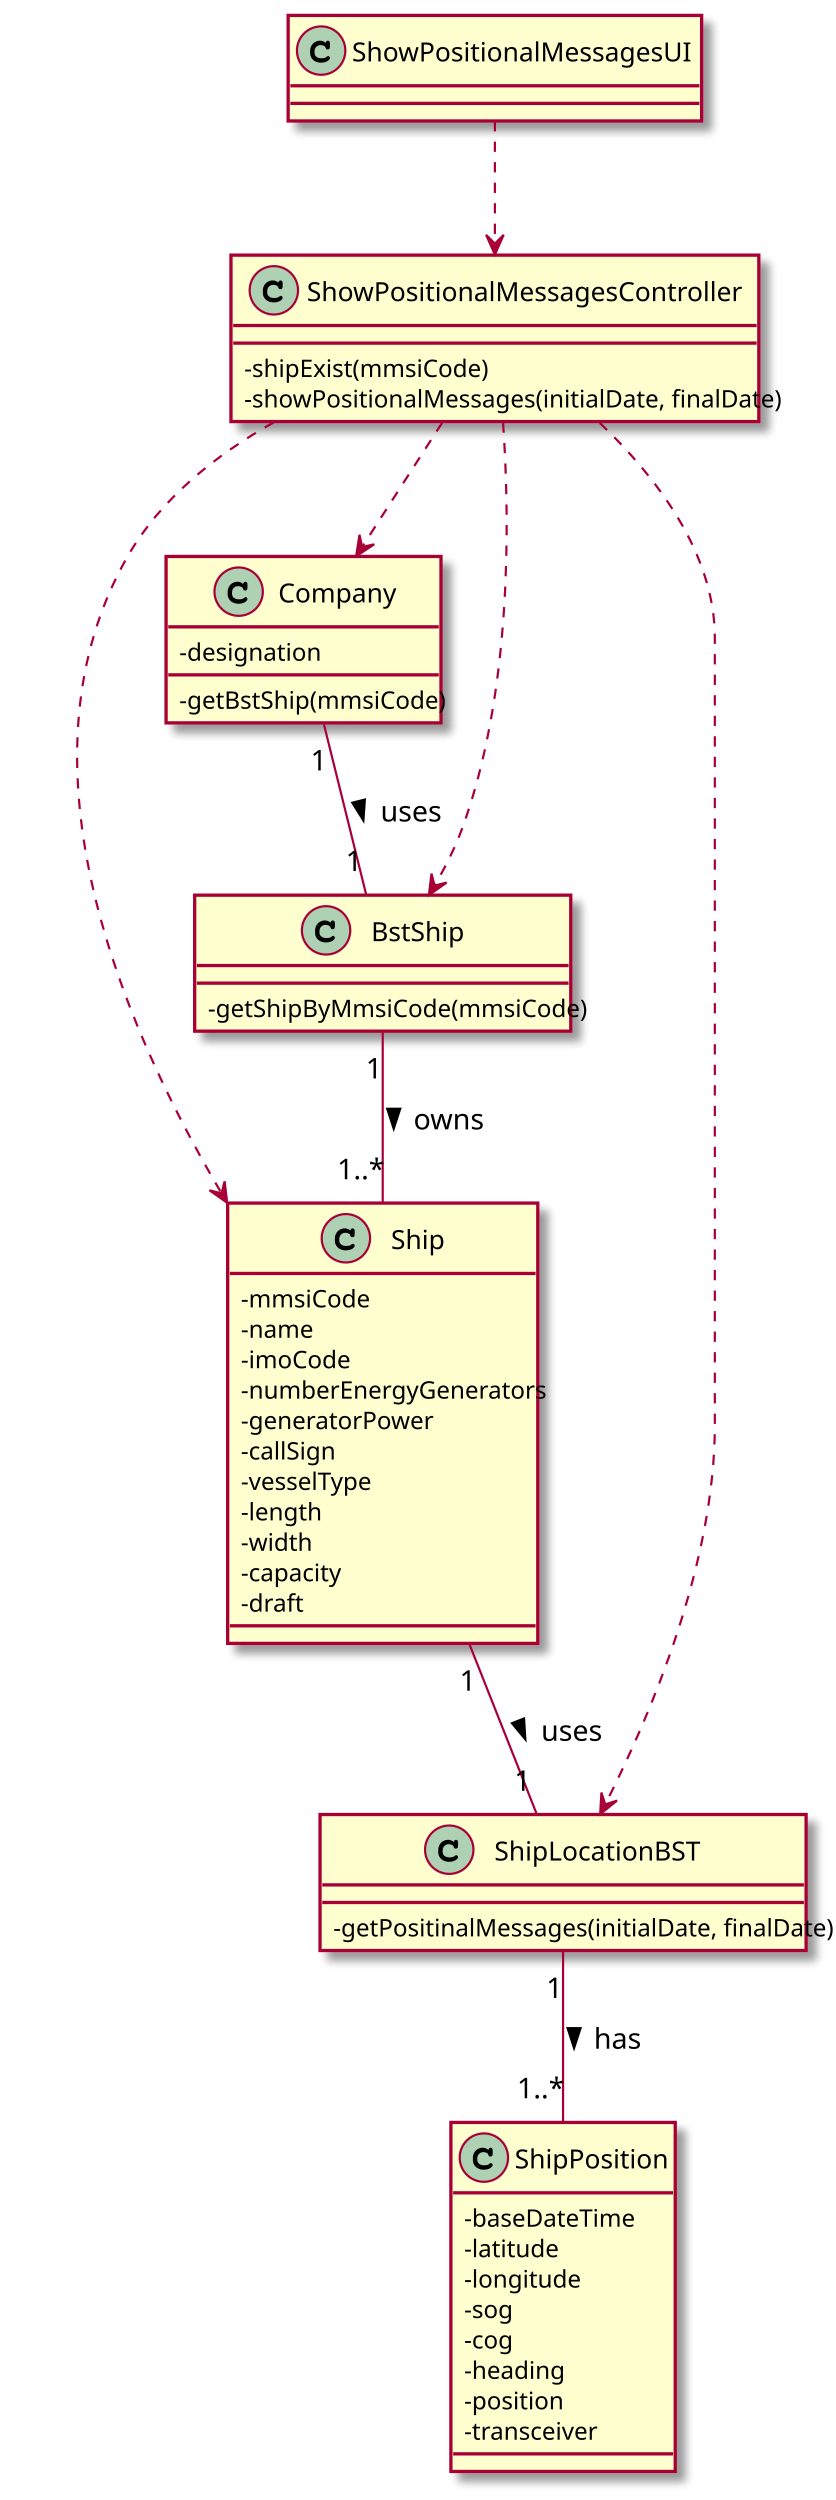
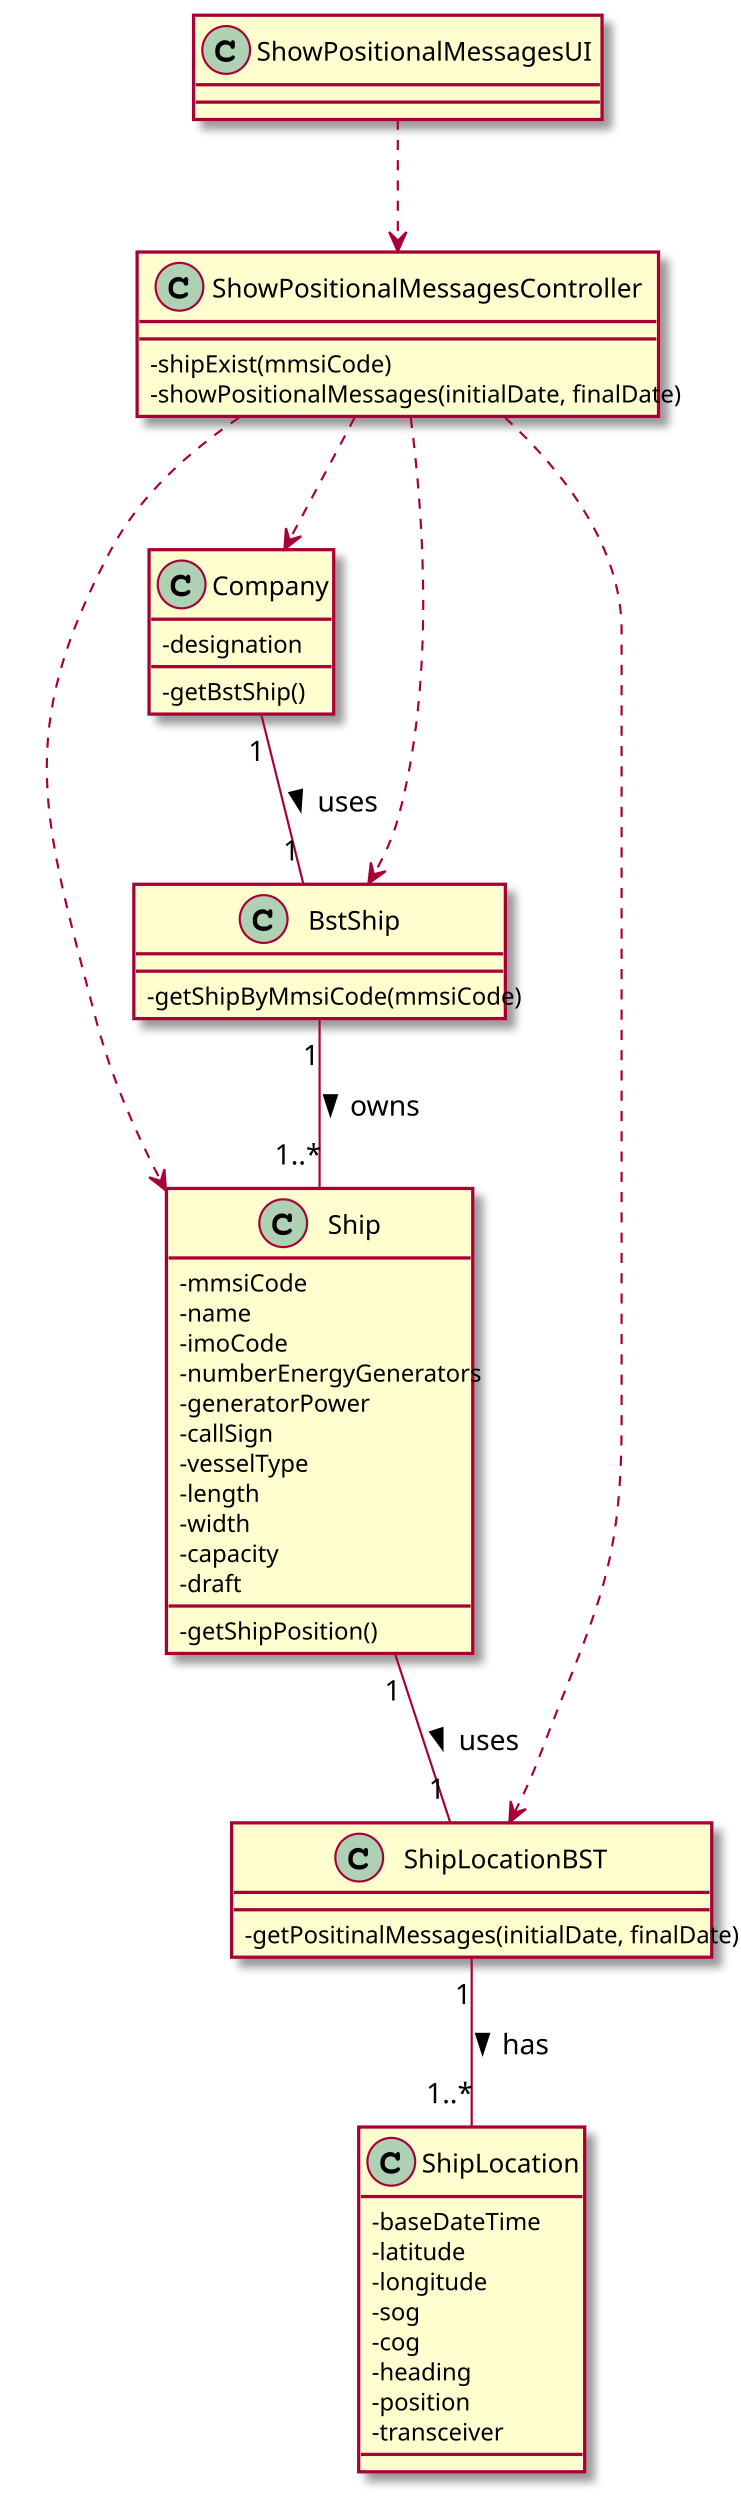
- <svg xmlns="http://www.w3.org/2000/svg" contentScriptType="application/ecmascript" contentStyleType="text/css" height="1705.5px" preserveAspectRatio="none" style="width:570px;height:1705px;" version="1.1" viewBox="0 0 570 1705" width="570px" zoomAndPan="magnify">
+ <svg xmlns="http://www.w3.org/2000/svg" contentScriptType="application/ecmascript" contentStyleType="text/css" height="1726.5px" preserveAspectRatio="none" style="width:511px;height:1726px;" version="1.1" viewBox="0 0 511 1726" width="511.5px" zoomAndPan="magnify">
  <defs>
-     <filter height="300%" id="fctub7mox9rby" width="300%" x="-1" y="-1">
+     <filter height="300%" id="f1pgfy2zq32rqn" width="300%" x="-1" y="-1">
      <feGaussianBlur result="blurOut" stdDeviation="3.0" />
      <feColorMatrix in="blurOut" result="blurOut2" type="matrix" values="0 0 0 0 0 0 0 0 0 0 0 0 0 0 0 0 0 0 .4 0" />
      <feOffset dx="6.0" dy="6.0" in="blurOut2" result="blurOut3" />
      <feBlend in="SourceGraphic" in2="blurOut3" mode="normal" />
    </filter>
  </defs>
  <g>
-     <rect codeLine="5" fill="#FEFECE" filter="url(#fctub7mox9rby)" height="300.293" id="Ship" style="stroke:#A80036;stroke-width:2.25;" width="211.5" x="155.265" y="820.5" />
-     <ellipse cx="235.89" cy="844.5" fill="#ADD1B2" rx="16.5" ry="16.5" style="stroke:#A80036;stroke-width:1.5;" />
-     <path d="M238.89,839.25 Q239.195,838.5 239.546,838.125 Q239.898,837.75 240.296,837.75 Q240.999,837.75 241.445,838.172 Q241.89,838.594 241.89,839.578 L241.89,841.922 Q241.89,842.906 241.468,843.328 Q241.046,843.75 240.39,843.75 Q239.804,843.75 239.429,843.492 Q239.054,843.234 238.89,842.555 Q238.82,842.086 238.562,841.828 Q238.093,841.336 237.249,841.055 Q236.406,840.75 235.562,840.75 Q234.507,840.75 233.617,841.172 Q232.749,841.594 232.07,842.531 Q231.39,843.469 231.39,844.758 L231.39,846.141 Q231.39,847.688 232.656,848.719 Q233.921,849.75 236.171,849.75 Q237.507,849.75 238.445,849.445 Q238.984,849.281 239.593,848.742 Q239.992,848.438 240.202,848.344 Q240.413,848.25 240.671,848.25 Q241.163,848.25 241.515,848.648 Q241.89,849.023 241.89,849.562 Q241.89,850.078 241.374,850.688 Q240.624,851.578 239.429,852.07 Q237.859,852.75 235.937,852.75 Q233.687,852.75 231.882,851.859 Q230.429,851.156 229.398,849.633 Q228.39,848.109 228.39,846.305 L228.39,844.664 Q228.39,842.789 229.281,841.148 Q230.195,839.508 231.765,838.641 Q233.359,837.75 235.14,837.75 Q236.218,837.75 237.156,838.125 Q238.093,838.5 238.89,839.25 Z " fill="#000000" />
-     <text fill="#000000" font-family="sans-serif" font-size="18" lengthAdjust="spacing" textLength="37.5" x="266.64" y="851.865">Ship</text>
-     <line style="stroke:#A80036;stroke-width:2.25;" x1="156.765" x2="365.265" y1="868.5" y2="868.5" />
-     <text fill="#000000" font-family="sans-serif" font-size="16.5" lengthAdjust="spacing" textLength="79.5" x="164.265" y="891.628">-mmsiCode</text>
-     <text fill="#000000" font-family="sans-serif" font-size="16.5" lengthAdjust="spacing" textLength="45" x="164.265" y="912.382">-name</text>
-     <text fill="#000000" font-family="sans-serif" font-size="16.5" lengthAdjust="spacing" textLength="67.5" x="164.265" y="933.136">-imoCode</text>
-     <text fill="#000000" font-family="sans-serif" font-size="16.5" lengthAdjust="spacing" textLength="193.5" x="164.265" y="953.89">-numberEnergyGenerators</text>
-     <text fill="#000000" font-family="sans-serif" font-size="16.5" lengthAdjust="spacing" textLength="124.5" x="164.265" y="974.644">-generatorPower</text>
-     <text fill="#000000" font-family="sans-serif" font-size="16.5" lengthAdjust="spacing" textLength="61.5" x="164.265" y="995.398">-callSign</text>
-     <text fill="#000000" font-family="sans-serif" font-size="16.5" lengthAdjust="spacing" textLength="90" x="164.265" y="1016.152">-vesselType</text>
-     <text fill="#000000" font-family="sans-serif" font-size="16.5" lengthAdjust="spacing" textLength="49.5" x="164.265" y="1036.906">-length</text>
-     <text fill="#000000" font-family="sans-serif" font-size="16.5" lengthAdjust="spacing" textLength="46.5" x="164.265" y="1057.66">-width</text>
-     <text fill="#000000" font-family="sans-serif" font-size="16.5" lengthAdjust="spacing" textLength="67.5" x="164.265" y="1078.414">-capacity</text>
-     <text fill="#000000" font-family="sans-serif" font-size="16.5" lengthAdjust="spacing" textLength="40.5" x="164.265" y="1099.168">-draft</text>
-     <line style="stroke:#A80036;stroke-width:2.25;" x1="156.765" x2="365.265" y1="1108.793" y2="1108.793" />
-     <rect codeLine="19" fill="#FEFECE" filter="url(#fctub7mox9rby)" height="238.031" id="ShipPosition" style="stroke:#A80036;stroke-width:2.25;" width="153" x="307.515" y="1447.5" />
-     <ellipse cx="330.015" cy="1471.5" fill="#ADD1B2" rx="16.5" ry="16.5" style="stroke:#A80036;stroke-width:1.5;" />
-     <path d="M333.015,1466.25 Q333.32,1465.5 333.671,1465.125 Q334.023,1464.75 334.421,1464.75 Q335.124,1464.75 335.57,1465.172 Q336.015,1465.594 336.015,1466.578 L336.015,1468.922 Q336.015,1469.906 335.593,1470.328 Q335.171,1470.75 334.515,1470.75 Q333.929,1470.75 333.554,1470.492 Q333.179,1470.234 333.015,1469.555 Q332.945,1469.086 332.687,1468.828 Q332.218,1468.336 331.374,1468.055 Q330.531,1467.75 329.687,1467.75 Q328.632,1467.75 327.742,1468.172 Q326.874,1468.594 326.195,1469.531 Q325.515,1470.469 325.515,1471.758 L325.515,1473.141 Q325.515,1474.688 326.781,1475.719 Q328.046,1476.75 330.296,1476.75 Q331.632,1476.75 332.57,1476.445 Q333.109,1476.281 333.718,1475.742 Q334.117,1475.438 334.327,1475.344 Q334.538,1475.25 334.796,1475.25 Q335.288,1475.25 335.64,1475.648 Q336.015,1476.023 336.015,1476.562 Q336.015,1477.078 335.499,1477.688 Q334.749,1478.578 333.554,1479.07 Q331.984,1479.75 330.062,1479.75 Q327.812,1479.75 326.007,1478.859 Q324.554,1478.156 323.523,1476.633 Q322.515,1475.109 322.515,1473.305 L322.515,1471.664 Q322.515,1469.789 323.406,1468.148 Q324.32,1466.508 325.89,1465.641 Q327.484,1464.75 329.265,1464.75 Q330.343,1464.75 331.281,1465.125 Q332.218,1465.5 333.015,1466.25 Z " fill="#000000" />
-     <text fill="#000000" font-family="sans-serif" font-size="18" lengthAdjust="spacing" textLength="105" x="351.015" y="1478.865">ShipPosition</text>
-     <line style="stroke:#A80036;stroke-width:2.25;" x1="309.015" x2="459.015" y1="1495.5" y2="1495.5" />
-     <text fill="#000000" font-family="sans-serif" font-size="16.5" lengthAdjust="spacing" textLength="108" x="316.515" y="1518.628">-baseDateTime</text>
-     <text fill="#000000" font-family="sans-serif" font-size="16.5" lengthAdjust="spacing" textLength="57" x="316.515" y="1539.382">-latitude</text>
-     <text fill="#000000" font-family="sans-serif" font-size="16.5" lengthAdjust="spacing" textLength="70.5" x="316.515" y="1560.136">-longitude</text>
-     <text fill="#000000" font-family="sans-serif" font-size="16.5" lengthAdjust="spacing" textLength="33" x="316.515" y="1580.89">-sog</text>
-     <text fill="#000000" font-family="sans-serif" font-size="16.5" lengthAdjust="spacing" textLength="33" x="316.515" y="1601.644">-cog</text>
-     <text fill="#000000" font-family="sans-serif" font-size="16.5" lengthAdjust="spacing" textLength="63" x="316.515" y="1622.398">-heading</text>
-     <text fill="#000000" font-family="sans-serif" font-size="16.5" lengthAdjust="spacing" textLength="61.5" x="316.515" y="1643.152">-position</text>
-     <text fill="#000000" font-family="sans-serif" font-size="16.5" lengthAdjust="spacing" textLength="88.5" x="316.515" y="1663.906">-transceiver</text>
-     <line style="stroke:#A80036;stroke-width:2.25;" x1="309.015" x2="459.015" y1="1673.531" y2="1673.531" />
-     <rect codeLine="30" fill="#FEFECE" filter="url(#fctub7mox9rby)" height="92.754" id="BstShip" style="stroke:#A80036;stroke-width:2.25;" width="256.5" x="132.765" y="610.5" />
-     <ellipse cx="222.39" cy="634.5" fill="#ADD1B2" rx="16.5" ry="16.5" style="stroke:#A80036;stroke-width:1.5;" />
-     <path d="M225.39,629.25 Q225.695,628.5 226.046,628.125 Q226.398,627.75 226.796,627.75 Q227.499,627.75 227.945,628.172 Q228.39,628.594 228.39,629.578 L228.39,631.922 Q228.39,632.906 227.968,633.328 Q227.546,633.75 226.89,633.75 Q226.304,633.75 225.929,633.492 Q225.554,633.234 225.39,632.555 Q225.32,632.086 225.062,631.828 Q224.593,631.336 223.749,631.055 Q222.906,630.75 222.062,630.75 Q221.007,630.75 220.117,631.172 Q219.249,631.594 218.57,632.531 Q217.89,633.469 217.89,634.758 L217.89,636.141 Q217.89,637.688 219.156,638.719 Q220.421,639.75 222.671,639.75 Q224.007,639.75 224.945,639.445 Q225.484,639.281 226.093,638.742 Q226.492,638.438 226.702,638.344 Q226.913,638.25 227.171,638.25 Q227.663,638.25 228.015,638.648 Q228.39,639.023 228.39,639.562 Q228.39,640.078 227.874,640.688 Q227.124,641.578 225.929,642.07 Q224.359,642.75 222.437,642.75 Q220.187,642.75 218.382,641.859 Q216.929,641.156 215.898,639.633 Q214.89,638.109 214.89,636.305 L214.89,634.664 Q214.89,632.789 215.781,631.148 Q216.695,629.508 218.265,628.641 Q219.859,627.75 221.64,627.75 Q222.718,627.75 223.656,628.125 Q224.593,628.5 225.39,629.25 Z " fill="#000000" />
-     <text fill="#000000" font-family="sans-serif" font-size="18" lengthAdjust="spacing" textLength="64.5" x="253.14" y="641.865">BstShip</text>
-     <line style="stroke:#A80036;stroke-width:2.25;" x1="134.265" x2="387.765" y1="658.5" y2="658.5" />
-     <line style="stroke:#A80036;stroke-width:2.25;" x1="134.265" x2="387.765" y1="670.5" y2="670.5" />
-     <text fill="#000000" font-family="sans-serif" font-size="16.5" lengthAdjust="spacing" textLength="238.5" x="141.765" y="693.628">-getShipByMmsiCode(mmsiCode)</text>
-     <rect codeLine="34" fill="#FEFECE" filter="url(#fctub7mox9rby)" height="92.754" id="ShipLocationBST" style="stroke:#A80036;stroke-width:2.25;" width="331.5" x="218.265" y="1237.5" />
-     <ellipse cx="306.39" cy="1261.5" fill="#ADD1B2" rx="16.5" ry="16.5" style="stroke:#A80036;stroke-width:1.5;" />
-     <path d="M309.39,1256.25 Q309.695,1255.5 310.046,1255.125 Q310.398,1254.75 310.796,1254.75 Q311.499,1254.75 311.945,1255.172 Q312.39,1255.594 312.39,1256.578 L312.39,1258.922 Q312.39,1259.906 311.968,1260.328 Q311.546,1260.75 310.89,1260.75 Q310.304,1260.75 309.929,1260.492 Q309.554,1260.234 309.39,1259.555 Q309.32,1259.086 309.062,1258.828 Q308.593,1258.336 307.749,1258.055 Q306.906,1257.75 306.062,1257.75 Q305.007,1257.75 304.117,1258.172 Q303.249,1258.594 302.57,1259.531 Q301.89,1260.469 301.89,1261.758 L301.89,1263.141 Q301.89,1264.688 303.156,1265.719 Q304.421,1266.75 306.671,1266.75 Q308.007,1266.75 308.945,1266.445 Q309.484,1266.281 310.093,1265.742 Q310.492,1265.438 310.702,1265.344 Q310.913,1265.25 311.171,1265.25 Q311.663,1265.25 312.015,1265.648 Q312.39,1266.023 312.39,1266.562 Q312.39,1267.078 311.874,1267.688 Q311.124,1268.578 309.929,1269.07 Q308.359,1269.75 306.437,1269.75 Q304.187,1269.75 302.382,1268.859 Q300.929,1268.156 299.898,1266.633 Q298.89,1265.109 298.89,1263.305 L298.89,1261.664 Q298.89,1259.789 299.781,1258.148 Q300.695,1256.508 302.265,1255.641 Q303.859,1254.75 305.64,1254.75 Q306.718,1254.75 307.656,1255.125 Q308.593,1255.5 309.39,1256.25 Z " fill="#000000" />
-     <text fill="#000000" font-family="sans-serif" font-size="18" lengthAdjust="spacing" textLength="142.5" x="337.14" y="1268.865">ShipLocationBST</text>
-     <line style="stroke:#A80036;stroke-width:2.25;" x1="219.765" x2="548.265" y1="1285.5" y2="1285.5" />
-     <line style="stroke:#A80036;stroke-width:2.25;" x1="219.765" x2="548.265" y1="1297.5" y2="1297.5" />
-     <text fill="#000000" font-family="sans-serif" font-size="16.5" lengthAdjust="spacing" textLength="313.5" x="227.265" y="1320.628">-getPositinalMessages(initialDate, finalDate)</text>
-     <rect codeLine="38" fill="#FEFECE" filter="url(#fctub7mox9rby)" height="72" id="ShowPositionalMessagesUI" style="stroke:#A80036;stroke-width:2.25;" width="282" x="196.515" y="10.5" />
-     <ellipse cx="219.015" cy="34.5" fill="#ADD1B2" rx="16.5" ry="16.5" style="stroke:#A80036;stroke-width:1.5;" />
-     <path d="M222.015,29.25 Q222.32,28.5 222.671,28.125 Q223.023,27.75 223.421,27.75 Q224.124,27.75 224.57,28.172 Q225.015,28.594 225.015,29.578 L225.015,31.922 Q225.015,32.906 224.593,33.328 Q224.171,33.75 223.515,33.75 Q222.929,33.75 222.554,33.492 Q222.179,33.234 222.015,32.555 Q221.945,32.086 221.687,31.828 Q221.218,31.336 220.374,31.055 Q219.531,30.75 218.687,30.75 Q217.632,30.75 216.742,31.172 Q215.874,31.594 215.195,32.531 Q214.515,33.469 214.515,34.758 L214.515,36.141 Q214.515,37.688 215.781,38.719 Q217.046,39.75 219.296,39.75 Q220.632,39.75 221.57,39.445 Q222.109,39.281 222.718,38.742 Q223.117,38.438 223.327,38.344 Q223.538,38.25 223.796,38.25 Q224.288,38.25 224.64,38.648 Q225.015,39.023 225.015,39.562 Q225.015,40.078 224.499,40.688 Q223.749,41.578 222.554,42.07 Q220.984,42.75 219.062,42.75 Q216.812,42.75 215.007,41.859 Q213.554,41.156 212.523,39.633 Q211.515,38.109 211.515,36.305 L211.515,34.664 Q211.515,32.789 212.406,31.148 Q213.32,29.508 214.89,28.641 Q216.484,27.75 218.265,27.75 Q219.343,27.75 220.281,28.125 Q221.218,28.5 222.015,29.25 Z " fill="#000000" />
-     <text fill="#000000" font-family="sans-serif" font-size="18" lengthAdjust="spacing" textLength="234" x="240.015" y="41.865">ShowPositionalMessagesUI</text>
-     <line style="stroke:#A80036;stroke-width:2.25;" x1="198.015" x2="477.015" y1="58.5" y2="58.5" />
-     <line style="stroke:#A80036;stroke-width:2.25;" x1="198.015" x2="477.015" y1="70.5" y2="70.5" />
-     <rect codeLine="40" fill="#FEFECE" filter="url(#fctub7mox9rby)" height="113.508" id="ShowPositionalMessagesController" style="stroke:#A80036;stroke-width:2.25;" width="360" x="157.515" y="174" />
-     <ellipse cx="186.765" cy="198" fill="#ADD1B2" rx="16.5" ry="16.5" style="stroke:#A80036;stroke-width:1.5;" />
-     <path d="M189.765,192.75 Q190.07,192 190.421,191.625 Q190.773,191.25 191.171,191.25 Q191.874,191.25 192.32,191.672 Q192.765,192.094 192.765,193.078 L192.765,195.422 Q192.765,196.406 192.343,196.828 Q191.921,197.25 191.265,197.25 Q190.679,197.25 190.304,196.992 Q189.929,196.734 189.765,196.055 Q189.695,195.586 189.437,195.328 Q188.968,194.836 188.124,194.555 Q187.281,194.25 186.437,194.25 Q185.382,194.25 184.492,194.672 Q183.624,195.094 182.945,196.031 Q182.265,196.969 182.265,198.258 L182.265,199.641 Q182.265,201.188 183.531,202.219 Q184.796,203.25 187.046,203.25 Q188.382,203.25 189.32,202.945 Q189.859,202.781 190.468,202.242 Q190.867,201.938 191.077,201.844 Q191.288,201.75 191.546,201.75 Q192.038,201.75 192.39,202.148 Q192.765,202.523 192.765,203.062 Q192.765,203.578 192.249,204.188 Q191.499,205.078 190.304,205.57 Q188.734,206.25 186.812,206.25 Q184.562,206.25 182.757,205.359 Q181.304,204.656 180.273,203.133 Q179.265,201.609 179.265,199.805 L179.265,198.164 Q179.265,196.289 180.156,194.648 Q181.07,193.008 182.64,192.141 Q184.234,191.25 186.015,191.25 Q187.093,191.25 188.031,191.625 Q188.968,192 189.765,192.75 Z " fill="#000000" />
-     <text fill="#000000" font-family="sans-serif" font-size="18" lengthAdjust="spacing" textLength="297" x="209.265" y="205.365">ShowPositionalMessagesController</text>
-     <line style="stroke:#A80036;stroke-width:2.25;" x1="159.015" x2="516.015" y1="222" y2="222" />
-     <line style="stroke:#A80036;stroke-width:2.25;" x1="159.015" x2="516.015" y1="234" y2="234" />
-     <text fill="#000000" font-family="sans-serif" font-size="16.5" lengthAdjust="spacing" textLength="156" x="166.515" y="257.128">-shipExist(mmsiCode)</text>
-     <text fill="#000000" font-family="sans-serif" font-size="16.5" lengthAdjust="spacing" textLength="342" x="166.515" y="277.882">-showPositionalMessages(initialDate, finalDate)</text>
-     <rect codeLine="45" fill="#FEFECE" filter="url(#fctub7mox9rby)" height="113.508" id="Company" style="stroke:#A80036;stroke-width:2.25;" width="187.5" x="113.265" y="379.5" />
-     <ellipse cx="162.765" cy="403.5" fill="#ADD1B2" rx="16.5" ry="16.5" style="stroke:#A80036;stroke-width:1.5;" />
-     <path d="M165.765,398.25 Q166.07,397.5 166.421,397.125 Q166.773,396.75 167.171,396.75 Q167.874,396.75 168.32,397.172 Q168.765,397.594 168.765,398.578 L168.765,400.922 Q168.765,401.906 168.343,402.328 Q167.921,402.75 167.265,402.75 Q166.679,402.75 166.304,402.492 Q165.929,402.234 165.765,401.555 Q165.695,401.086 165.437,400.828 Q164.968,400.336 164.124,400.055 Q163.281,399.75 162.437,399.75 Q161.382,399.75 160.492,400.172 Q159.624,400.594 158.945,401.531 Q158.265,402.469 158.265,403.758 L158.265,405.141 Q158.265,406.688 159.531,407.719 Q160.796,408.75 163.046,408.75 Q164.382,408.75 165.32,408.445 Q165.859,408.281 166.468,407.742 Q166.867,407.438 167.077,407.344 Q167.288,407.25 167.546,407.25 Q168.038,407.25 168.39,407.648 Q168.765,408.023 168.765,408.562 Q168.765,409.078 168.249,409.688 Q167.499,410.578 166.304,411.07 Q164.734,411.75 162.812,411.75 Q160.562,411.75 158.757,410.859 Q157.304,410.156 156.273,408.633 Q155.265,407.109 155.265,405.305 L155.265,403.664 Q155.265,401.789 156.156,400.148 Q157.07,398.508 158.64,397.641 Q160.234,396.75 162.015,396.75 Q163.093,396.75 164.031,397.125 Q164.968,397.5 165.765,398.25 Z " fill="#000000" />
-     <text fill="#000000" font-family="sans-serif" font-size="18" lengthAdjust="spacing" textLength="79.5" x="189.765" y="410.865">Company</text>
-     <line style="stroke:#A80036;stroke-width:2.25;" x1="114.765" x2="299.265" y1="427.5" y2="427.5" />
-     <text fill="#000000" font-family="sans-serif" font-size="16.5" lengthAdjust="spacing" textLength="88.5" x="122.265" y="450.628">-designation</text>
-     <line style="stroke:#A80036;stroke-width:2.25;" x1="114.765" x2="299.265" y1="460.254" y2="460.254" />
-     <text fill="#000000" font-family="sans-serif" font-size="16.5" lengthAdjust="spacing" textLength="169.5" x="122.265" y="483.382">-getBstShip(mmsiCode)</text>
-     <path codeLine="50" d="M261.015,703.65 C261.015,734.595 261.015,777.57 261.015,819.93 " fill="none" id="BstShip-Ship" style="stroke:#A80036;stroke-width:1.5;" />
-     <polygon fill="#000000" points="268.515,769.764,272.923,756.196,264.107,756.196,268.515,769.764" style="stroke:#000000;stroke-width:1.5;" />
-     <text fill="#000000" font-family="sans-serif" font-size="19.5" lengthAdjust="spacing" textLength="45" x="282.015" y="770.243">owns</text>
-     <text fill="#000000" font-family="sans-serif" font-size="19.5" lengthAdjust="spacing" textLength="10.5" x="249.481" y="735.515">1</text>
-     <text fill="#000000" font-family="sans-serif" font-size="19.5" lengthAdjust="spacing" textLength="30" x="229.913" y="804.242">1..*</text>
-     <path codeLine="51" d="M384.015,1331.07 C384.015,1362.66 384.015,1406.25 384.015,1447.26 " fill="none" id="ShipLocationBST-ShipPosition" style="stroke:#A80036;stroke-width:1.5;" />
-     <polygon fill="#000000" points="391.515,1396.764,395.923,1383.196,387.107,1383.196,391.515,1396.764" style="stroke:#000000;stroke-width:1.5;" />
-     <text fill="#000000" font-family="sans-serif" font-size="19.5" lengthAdjust="spacing" textLength="31.5" x="405.015" y="1397.243">has</text>
-     <text fill="#000000" font-family="sans-serif" font-size="19.5" lengthAdjust="spacing" textLength="10.5" x="372.514" y="1362.647">1</text>
-     <text fill="#000000" font-family="sans-serif" font-size="19.5" lengthAdjust="spacing" textLength="30" x="352.585" y="1431.017">1..*</text>
-     <path codeLine="53" d="M220.92,494.01 C229.845,530.01 241.32,576.18 249.69,609.93 " fill="none" id="Company-BstShip" style="stroke:#A80036;stroke-width:1.5;" />
-     <polygon fill="#000000" points="247.822,559.543,248.832,545.313,240.275,547.437,247.822,559.543" style="stroke:#000000;stroke-width:1.5;" />
-     <text fill="#000000" font-family="sans-serif" font-size="19.5" lengthAdjust="spacing" textLength="42" x="259.515" y="560.243">uses</text>
-     <text fill="#000000" font-family="sans-serif" font-size="19.5" lengthAdjust="spacing" textLength="10.5" x="211.799" y="525.412">1</text>
-     <text fill="#000000" font-family="sans-serif" font-size="19.5" lengthAdjust="spacing" textLength="10.5" x="235.771" y="594.069">1</text>
-     <path codeLine="55" d="M319.98,1120.89 C336.75,1163.22 353.775,1206.18 366.045,1237.17 " fill="none" id="Ship-ShipLocationBST" style="stroke:#A80036;stroke-width:1.5;" />
-     <polygon fill="#000000" points="358.277,1186.236,357.379,1171.999,349.182,1175.246,358.277,1186.236" style="stroke:#000000;stroke-width:1.5;" />
-     <text fill="#000000" font-family="sans-serif" font-size="19.5" lengthAdjust="spacing" textLength="42" x="369.015" y="1187.243">uses</text>
-     <text fill="#000000" font-family="sans-serif" font-size="19.5" lengthAdjust="spacing" textLength="10.5" x="313.425" y="1153.067">1</text>
-     <text fill="#000000" font-family="sans-serif" font-size="19.5" lengthAdjust="spacing" textLength="10.5" x="350.756" y="1221.359">1</text>
-     <path codeLine="57" d="M337.515,82.56 C337.515,106.065 337.515,137.865 337.515,165.87 " fill="none" id="ShowPositionalMessagesUI-to-ShowPositionalMessagesController" style="stroke:#A80036;stroke-width:1.5;stroke-dasharray:7.0,7.0;" />
-     <polygon fill="#A80036" points="337.515,173.655,343.515,160.155,337.515,166.155,331.515,160.155,337.515,173.655" style="stroke:#A80036;stroke-width:1.5;" />
-     <path codeLine="59" d="M301.5,288.375 C284.67,314.49 264.57,345.69 247.245,372.57 " fill="none" id="ShowPositionalMessagesController-to-Company" style="stroke:#A80036;stroke-width:1.5;stroke-dasharray:7.0,7.0;" />
-     <polygon fill="#A80036" points="242.895,379.305,255.262,371.223,246.966,373.006,245.183,364.71,242.895,379.305" style="stroke:#A80036;stroke-width:1.5;" />
-     <path codeLine="60" d="M343.08,288.105 C347.79,355.86 349.14,472.785 315.015,565.5 C310.23,578.49 303.525,591.69 296.475,603.825 " fill="none" id="ShowPositionalMessagesController-to-BstShip" style="stroke:#A80036;stroke-width:1.5;stroke-dasharray:7.0,7.0;" />
-     <polygon fill="#A80036" points="292.53,610.455,304.587,601.918,296.363,604.009,294.273,595.785,292.53,610.455" style="stroke:#A80036;stroke-width:1.5;" />
-     <path codeLine="61" d="M186.57,288.09 C147.21,310.26 109.56,340.125 87.015,379.5 C9,515.73 78.105,690.075 151.02,813.72 " fill="none" id="ShowPositionalMessagesController-to-Ship" style="stroke:#A80036;stroke-width:1.5;stroke-dasharray:7.0,7.0;" />
-     <polygon fill="#A80036" points="154.935,820.32,153.192,805.65,151.101,813.874,142.878,811.784,154.935,820.32" style="stroke:#A80036;stroke-width:1.5;" />
-     <path codeLine="62" d="M408.99,288.36 C447.63,325.215 487.515,377.25 487.515,435 C487.515,435 487.515,435 487.515,972 C487.515,1066.74 443.61,1169.775 412.995,1230.12 " fill="none" id="ShowPositionalMessagesController-to-ShipLocationBST" style="stroke:#A80036;stroke-width:1.5;stroke-dasharray:7.0,7.0;" />
-     <polygon fill="#A80036" points="409.32,1237.26,420.831,1228,412.751,1230.591,410.161,1222.511,409.32,1237.26" style="stroke:#A80036;stroke-width:1.5;" />
+     <rect codeLine="5" fill="#FEFECE" filter="url(#f1pgfy2zq32rqn)" height="321.047" id="Ship" style="stroke:#A80036;stroke-width:2.25;" width="211.5" x="114.9" y="820.5" />
+     <ellipse cx="195.525" cy="844.5" fill="#ADD1B2" rx="16.5" ry="16.5" style="stroke:#A80036;stroke-width:1.5;" />
+     <path d="M198.525,839.25 Q198.83,838.5 199.181,838.125 Q199.533,837.75 199.931,837.75 Q200.634,837.75 201.08,838.172 Q201.525,838.594 201.525,839.578 L201.525,841.922 Q201.525,842.906 201.103,843.328 Q200.681,843.75 200.025,843.75 Q199.439,843.75 199.064,843.492 Q198.689,843.234 198.525,842.555 Q198.455,842.086 198.197,841.828 Q197.728,841.336 196.884,841.055 Q196.041,840.75 195.197,840.75 Q194.142,840.75 193.252,841.172 Q192.384,841.594 191.705,842.531 Q191.025,843.469 191.025,844.758 L191.025,846.141 Q191.025,847.688 192.291,848.719 Q193.556,849.75 195.806,849.75 Q197.142,849.75 198.08,849.445 Q198.619,849.281 199.228,848.742 Q199.627,848.438 199.838,848.344 Q200.048,848.25 200.306,848.25 Q200.798,848.25 201.15,848.648 Q201.525,849.023 201.525,849.562 Q201.525,850.078 201.009,850.688 Q200.259,851.578 199.064,852.07 Q197.494,852.75 195.572,852.75 Q193.322,852.75 191.517,851.859 Q190.064,851.156 189.033,849.633 Q188.025,848.109 188.025,846.305 L188.025,844.664 Q188.025,842.789 188.916,841.148 Q189.83,839.508 191.4,838.641 Q192.994,837.75 194.775,837.75 Q195.853,837.75 196.791,838.125 Q197.728,838.5 198.525,839.25 Z " fill="#000000" />
+     <text fill="#000000" font-family="sans-serif" font-size="18" lengthAdjust="spacing" textLength="37.5" x="226.275" y="851.865">Ship</text>
+     <line style="stroke:#A80036;stroke-width:2.25;" x1="116.4" x2="324.9" y1="868.5" y2="868.5" />
+     <text fill="#000000" font-family="sans-serif" font-size="16.5" lengthAdjust="spacing" textLength="79.5" x="123.9" y="891.628">-mmsiCode</text>
+     <text fill="#000000" font-family="sans-serif" font-size="16.5" lengthAdjust="spacing" textLength="45" x="123.9" y="912.382">-name</text>
+     <text fill="#000000" font-family="sans-serif" font-size="16.5" lengthAdjust="spacing" textLength="67.5" x="123.9" y="933.136">-imoCode</text>
+     <text fill="#000000" font-family="sans-serif" font-size="16.5" lengthAdjust="spacing" textLength="193.5" x="123.9" y="953.89">-numberEnergyGenerators</text>
+     <text fill="#000000" font-family="sans-serif" font-size="16.5" lengthAdjust="spacing" textLength="124.5" x="123.9" y="974.644">-generatorPower</text>
+     <text fill="#000000" font-family="sans-serif" font-size="16.5" lengthAdjust="spacing" textLength="61.5" x="123.9" y="995.398">-callSign</text>
+     <text fill="#000000" font-family="sans-serif" font-size="16.5" lengthAdjust="spacing" textLength="90" x="123.9" y="1016.152">-vesselType</text>
+     <text fill="#000000" font-family="sans-serif" font-size="16.5" lengthAdjust="spacing" textLength="49.5" x="123.9" y="1036.906">-length</text>
+     <text fill="#000000" font-family="sans-serif" font-size="16.5" lengthAdjust="spacing" textLength="46.5" x="123.9" y="1057.66">-width</text>
+     <text fill="#000000" font-family="sans-serif" font-size="16.5" lengthAdjust="spacing" textLength="67.5" x="123.9" y="1078.414">-capacity</text>
+     <text fill="#000000" font-family="sans-serif" font-size="16.5" lengthAdjust="spacing" textLength="40.5" x="123.9" y="1099.168">-draft</text>
+     <line style="stroke:#A80036;stroke-width:2.25;" x1="116.4" x2="324.9" y1="1108.793" y2="1108.793" />
+     <text fill="#000000" font-family="sans-serif" font-size="16.5" lengthAdjust="spacing" textLength="127.5" x="123.9" y="1131.921">-getShipPosition()</text>
+     <rect codeLine="20" fill="#FEFECE" filter="url(#f1pgfy2zq32rqn)" height="238.031" id="ShipLocation" style="stroke:#A80036;stroke-width:2.25;" width="156" x="247.65" y="1468.5" />
+     <ellipse cx="270.15" cy="1492.5" fill="#ADD1B2" rx="16.5" ry="16.5" style="stroke:#A80036;stroke-width:1.5;" />
+     <path d="M273.15,1487.25 Q273.455,1486.5 273.806,1486.125 Q274.158,1485.75 274.556,1485.75 Q275.259,1485.75 275.705,1486.172 Q276.15,1486.594 276.15,1487.578 L276.15,1489.922 Q276.15,1490.906 275.728,1491.328 Q275.306,1491.75 274.65,1491.75 Q274.064,1491.75 273.689,1491.492 Q273.314,1491.234 273.15,1490.555 Q273.08,1490.086 272.822,1489.828 Q272.353,1489.336 271.509,1489.055 Q270.666,1488.75 269.822,1488.75 Q268.767,1488.75 267.877,1489.172 Q267.009,1489.594 266.33,1490.531 Q265.65,1491.469 265.65,1492.758 L265.65,1494.141 Q265.65,1495.688 266.916,1496.719 Q268.181,1497.75 270.431,1497.75 Q271.767,1497.75 272.705,1497.445 Q273.244,1497.281 273.853,1496.742 Q274.252,1496.438 274.462,1496.344 Q274.673,1496.25 274.931,1496.25 Q275.423,1496.25 275.775,1496.648 Q276.15,1497.023 276.15,1497.562 Q276.15,1498.078 275.634,1498.688 Q274.884,1499.578 273.689,1500.07 Q272.119,1500.75 270.197,1500.75 Q267.947,1500.75 266.142,1499.859 Q264.689,1499.156 263.658,1497.633 Q262.65,1496.109 262.65,1494.305 L262.65,1492.664 Q262.65,1490.789 263.541,1489.148 Q264.455,1487.508 266.025,1486.641 Q267.619,1485.75 269.4,1485.75 Q270.478,1485.75 271.416,1486.125 Q272.353,1486.5 273.15,1487.25 Z " fill="#000000" />
+     <text fill="#000000" font-family="sans-serif" font-size="18" lengthAdjust="spacing" textLength="108" x="291.15" y="1499.865">ShipLocation</text>
+     <line style="stroke:#A80036;stroke-width:2.25;" x1="249.15" x2="402.15" y1="1516.5" y2="1516.5" />
+     <text fill="#000000" font-family="sans-serif" font-size="16.5" lengthAdjust="spacing" textLength="108" x="256.65" y="1539.628">-baseDateTime</text>
+     <text fill="#000000" font-family="sans-serif" font-size="16.5" lengthAdjust="spacing" textLength="57" x="256.65" y="1560.382">-latitude</text>
+     <text fill="#000000" font-family="sans-serif" font-size="16.5" lengthAdjust="spacing" textLength="70.5" x="256.65" y="1581.136">-longitude</text>
+     <text fill="#000000" font-family="sans-serif" font-size="16.5" lengthAdjust="spacing" textLength="33" x="256.65" y="1601.89">-sog</text>
+     <text fill="#000000" font-family="sans-serif" font-size="16.5" lengthAdjust="spacing" textLength="33" x="256.65" y="1622.644">-cog</text>
+     <text fill="#000000" font-family="sans-serif" font-size="16.5" lengthAdjust="spacing" textLength="63" x="256.65" y="1643.398">-heading</text>
+     <text fill="#000000" font-family="sans-serif" font-size="16.5" lengthAdjust="spacing" textLength="61.5" x="256.65" y="1664.152">-position</text>
+     <text fill="#000000" font-family="sans-serif" font-size="16.5" lengthAdjust="spacing" textLength="88.5" x="256.65" y="1684.906">-transceiver</text>
+     <line style="stroke:#A80036;stroke-width:2.25;" x1="249.15" x2="402.15" y1="1694.531" y2="1694.531" />
+     <rect codeLine="31" fill="#FEFECE" filter="url(#f1pgfy2zq32rqn)" height="92.754" id="BstShip" style="stroke:#A80036;stroke-width:2.25;" width="256.5" x="92.4" y="610.5" />
+     <ellipse cx="182.025" cy="634.5" fill="#ADD1B2" rx="16.5" ry="16.5" style="stroke:#A80036;stroke-width:1.5;" />
+     <path d="M185.025,629.25 Q185.33,628.5 185.681,628.125 Q186.033,627.75 186.431,627.75 Q187.134,627.75 187.58,628.172 Q188.025,628.594 188.025,629.578 L188.025,631.922 Q188.025,632.906 187.603,633.328 Q187.181,633.75 186.525,633.75 Q185.939,633.75 185.564,633.492 Q185.189,633.234 185.025,632.555 Q184.955,632.086 184.697,631.828 Q184.228,631.336 183.384,631.055 Q182.541,630.75 181.697,630.75 Q180.642,630.75 179.752,631.172 Q178.884,631.594 178.205,632.531 Q177.525,633.469 177.525,634.758 L177.525,636.141 Q177.525,637.688 178.791,638.719 Q180.056,639.75 182.306,639.75 Q183.642,639.75 184.58,639.445 Q185.119,639.281 185.728,638.742 Q186.127,638.438 186.338,638.344 Q186.548,638.25 186.806,638.25 Q187.298,638.25 187.65,638.648 Q188.025,639.023 188.025,639.562 Q188.025,640.078 187.509,640.688 Q186.759,641.578 185.564,642.07 Q183.994,642.75 182.072,642.75 Q179.822,642.75 178.017,641.859 Q176.564,641.156 175.533,639.633 Q174.525,638.109 174.525,636.305 L174.525,634.664 Q174.525,632.789 175.416,631.148 Q176.33,629.508 177.9,628.641 Q179.494,627.75 181.275,627.75 Q182.353,627.75 183.291,628.125 Q184.228,628.5 185.025,629.25 Z " fill="#000000" />
+     <text fill="#000000" font-family="sans-serif" font-size="18" lengthAdjust="spacing" textLength="64.5" x="212.775" y="641.865">BstShip</text>
+     <line style="stroke:#A80036;stroke-width:2.25;" x1="93.9" x2="347.4" y1="658.5" y2="658.5" />
+     <line style="stroke:#A80036;stroke-width:2.25;" x1="93.9" x2="347.4" y1="670.5" y2="670.5" />
+     <text fill="#000000" font-family="sans-serif" font-size="16.5" lengthAdjust="spacing" textLength="238.5" x="101.4" y="693.628">-getShipByMmsiCode(mmsiCode)</text>
+     <rect codeLine="35" fill="#FEFECE" filter="url(#f1pgfy2zq32rqn)" height="92.754" id="ShipLocationBST" style="stroke:#A80036;stroke-width:2.25;" width="331.5" x="159.9" y="1258.5" />
+     <ellipse cx="248.025" cy="1282.5" fill="#ADD1B2" rx="16.5" ry="16.5" style="stroke:#A80036;stroke-width:1.5;" />
+     <path d="M251.025,1277.25 Q251.33,1276.5 251.681,1276.125 Q252.033,1275.75 252.431,1275.75 Q253.134,1275.75 253.58,1276.172 Q254.025,1276.594 254.025,1277.578 L254.025,1279.922 Q254.025,1280.906 253.603,1281.328 Q253.181,1281.75 252.525,1281.75 Q251.939,1281.75 251.564,1281.492 Q251.189,1281.234 251.025,1280.555 Q250.955,1280.086 250.697,1279.828 Q250.228,1279.336 249.384,1279.055 Q248.541,1278.75 247.697,1278.75 Q246.642,1278.75 245.752,1279.172 Q244.884,1279.594 244.205,1280.531 Q243.525,1281.469 243.525,1282.758 L243.525,1284.141 Q243.525,1285.688 244.791,1286.719 Q246.056,1287.75 248.306,1287.75 Q249.642,1287.75 250.58,1287.445 Q251.119,1287.281 251.728,1286.742 Q252.127,1286.438 252.338,1286.344 Q252.548,1286.25 252.806,1286.25 Q253.298,1286.25 253.65,1286.648 Q254.025,1287.023 254.025,1287.562 Q254.025,1288.078 253.509,1288.688 Q252.759,1289.578 251.564,1290.07 Q249.994,1290.75 248.072,1290.75 Q245.822,1290.75 244.017,1289.859 Q242.564,1289.156 241.533,1287.633 Q240.525,1286.109 240.525,1284.305 L240.525,1282.664 Q240.525,1280.789 241.416,1279.148 Q242.33,1277.508 243.9,1276.641 Q245.494,1275.75 247.275,1275.75 Q248.353,1275.75 249.291,1276.125 Q250.228,1276.5 251.025,1277.25 Z " fill="#000000" />
+     <text fill="#000000" font-family="sans-serif" font-size="18" lengthAdjust="spacing" textLength="142.5" x="278.775" y="1289.865">ShipLocationBST</text>
+     <line style="stroke:#A80036;stroke-width:2.25;" x1="161.4" x2="489.9" y1="1306.5" y2="1306.5" />
+     <line style="stroke:#A80036;stroke-width:2.25;" x1="161.4" x2="489.9" y1="1318.5" y2="1318.5" />
+     <text fill="#000000" font-family="sans-serif" font-size="16.5" lengthAdjust="spacing" textLength="313.5" x="168.9" y="1341.628">-getPositinalMessages(initialDate, finalDate)</text>
+     <rect codeLine="39" fill="#FEFECE" filter="url(#f1pgfy2zq32rqn)" height="72" id="ShowPositionalMessagesUI" style="stroke:#A80036;stroke-width:2.25;" width="282" x="133.65" y="10.5" />
+     <ellipse cx="156.15" cy="34.5" fill="#ADD1B2" rx="16.5" ry="16.5" style="stroke:#A80036;stroke-width:1.5;" />
+     <path d="M159.15,29.25 Q159.455,28.5 159.806,28.125 Q160.158,27.75 160.556,27.75 Q161.259,27.75 161.705,28.172 Q162.15,28.594 162.15,29.578 L162.15,31.922 Q162.15,32.906 161.728,33.328 Q161.306,33.75 160.65,33.75 Q160.064,33.75 159.689,33.492 Q159.314,33.234 159.15,32.555 Q159.08,32.086 158.822,31.828 Q158.353,31.336 157.509,31.055 Q156.666,30.75 155.822,30.75 Q154.767,30.75 153.877,31.172 Q153.009,31.594 152.33,32.531 Q151.65,33.469 151.65,34.758 L151.65,36.141 Q151.65,37.688 152.916,38.719 Q154.181,39.75 156.431,39.75 Q157.767,39.75 158.705,39.445 Q159.244,39.281 159.853,38.742 Q160.252,38.438 160.463,38.344 Q160.673,38.25 160.931,38.25 Q161.423,38.25 161.775,38.648 Q162.15,39.023 162.15,39.562 Q162.15,40.078 161.634,40.688 Q160.884,41.578 159.689,42.07 Q158.119,42.75 156.197,42.75 Q153.947,42.75 152.142,41.859 Q150.689,41.156 149.658,39.633 Q148.65,38.109 148.65,36.305 L148.65,34.664 Q148.65,32.789 149.541,31.148 Q150.455,29.508 152.025,28.641 Q153.619,27.75 155.4,27.75 Q156.478,27.75 157.416,28.125 Q158.353,28.5 159.15,29.25 Z " fill="#000000" />
+     <text fill="#000000" font-family="sans-serif" font-size="18" lengthAdjust="spacing" textLength="234" x="177.15" y="41.865">ShowPositionalMessagesUI</text>
+     <line style="stroke:#A80036;stroke-width:2.25;" x1="135.15" x2="414.15" y1="58.5" y2="58.5" />
+     <line style="stroke:#A80036;stroke-width:2.25;" x1="135.15" x2="414.15" y1="70.5" y2="70.5" />
+     <rect codeLine="41" fill="#FEFECE" filter="url(#f1pgfy2zq32rqn)" height="113.508" id="ShowPositionalMessagesController" style="stroke:#A80036;stroke-width:2.25;" width="360" x="94.65" y="174" />
+     <ellipse cx="123.9" cy="198" fill="#ADD1B2" rx="16.5" ry="16.5" style="stroke:#A80036;stroke-width:1.5;" />
+     <path d="M126.9,192.75 Q127.205,192 127.556,191.625 Q127.908,191.25 128.306,191.25 Q129.009,191.25 129.455,191.672 Q129.9,192.094 129.9,193.078 L129.9,195.422 Q129.9,196.406 129.478,196.828 Q129.056,197.25 128.4,197.25 Q127.814,197.25 127.439,196.992 Q127.064,196.734 126.9,196.055 Q126.83,195.586 126.572,195.328 Q126.103,194.836 125.259,194.555 Q124.416,194.25 123.572,194.25 Q122.517,194.25 121.627,194.672 Q120.759,195.094 120.08,196.031 Q119.4,196.969 119.4,198.258 L119.4,199.641 Q119.4,201.188 120.666,202.219 Q121.931,203.25 124.181,203.25 Q125.517,203.25 126.455,202.945 Q126.994,202.781 127.603,202.242 Q128.002,201.938 128.213,201.844 Q128.423,201.75 128.681,201.75 Q129.173,201.75 129.525,202.148 Q129.9,202.523 129.9,203.062 Q129.9,203.578 129.384,204.188 Q128.634,205.078 127.439,205.57 Q125.869,206.25 123.947,206.25 Q121.697,206.25 119.892,205.359 Q118.439,204.656 117.408,203.133 Q116.4,201.609 116.4,199.805 L116.4,198.164 Q116.4,196.289 117.291,194.648 Q118.205,193.008 119.775,192.141 Q121.369,191.25 123.15,191.25 Q124.228,191.25 125.166,191.625 Q126.103,192 126.9,192.75 Z " fill="#000000" />
+     <text fill="#000000" font-family="sans-serif" font-size="18" lengthAdjust="spacing" textLength="297" x="146.4" y="205.365">ShowPositionalMessagesController</text>
+     <line style="stroke:#A80036;stroke-width:2.25;" x1="96.15" x2="453.15" y1="222" y2="222" />
+     <line style="stroke:#A80036;stroke-width:2.25;" x1="96.15" x2="453.15" y1="234" y2="234" />
+     <text fill="#000000" font-family="sans-serif" font-size="16.5" lengthAdjust="spacing" textLength="156" x="103.65" y="257.128">-shipExist(mmsiCode)</text>
+     <text fill="#000000" font-family="sans-serif" font-size="16.5" lengthAdjust="spacing" textLength="342" x="103.65" y="277.882">-showPositionalMessages(initialDate, finalDate)</text>
+     <rect codeLine="46" fill="#FEFECE" filter="url(#f1pgfy2zq32rqn)" height="113.508" id="Company" style="stroke:#A80036;stroke-width:2.25;" width="127.5" x="102.9" y="379.5" />
+     <ellipse cx="125.4" cy="403.5" fill="#ADD1B2" rx="16.5" ry="16.5" style="stroke:#A80036;stroke-width:1.5;" />
+     <path d="M128.4,398.25 Q128.705,397.5 129.056,397.125 Q129.408,396.75 129.806,396.75 Q130.509,396.75 130.955,397.172 Q131.4,397.594 131.4,398.578 L131.4,400.922 Q131.4,401.906 130.978,402.328 Q130.556,402.75 129.9,402.75 Q129.314,402.75 128.939,402.492 Q128.564,402.234 128.4,401.555 Q128.33,401.086 128.072,400.828 Q127.603,400.336 126.759,400.055 Q125.916,399.75 125.072,399.75 Q124.017,399.75 123.127,400.172 Q122.259,400.594 121.58,401.531 Q120.9,402.469 120.9,403.758 L120.9,405.141 Q120.9,406.688 122.166,407.719 Q123.431,408.75 125.681,408.75 Q127.017,408.75 127.955,408.445 Q128.494,408.281 129.103,407.742 Q129.502,407.438 129.713,407.344 Q129.923,407.25 130.181,407.25 Q130.673,407.25 131.025,407.648 Q131.4,408.023 131.4,408.562 Q131.4,409.078 130.884,409.688 Q130.134,410.578 128.939,411.07 Q127.369,411.75 125.447,411.75 Q123.197,411.75 121.392,410.859 Q119.939,410.156 118.908,408.633 Q117.9,407.109 117.9,405.305 L117.9,403.664 Q117.9,401.789 118.791,400.148 Q119.705,398.508 121.275,397.641 Q122.869,396.75 124.65,396.75 Q125.728,396.75 126.666,397.125 Q127.603,397.5 128.4,398.25 Z " fill="#000000" />
+     <text fill="#000000" font-family="sans-serif" font-size="18" lengthAdjust="spacing" textLength="79.5" x="146.4" y="410.865">Company</text>
+     <line style="stroke:#A80036;stroke-width:2.25;" x1="104.4" x2="228.9" y1="427.5" y2="427.5" />
+     <text fill="#000000" font-family="sans-serif" font-size="16.5" lengthAdjust="spacing" textLength="88.5" x="111.9" y="450.628">-designation</text>
+     <line style="stroke:#A80036;stroke-width:2.25;" x1="104.4" x2="228.9" y1="460.254" y2="460.254" />
+     <text fill="#000000" font-family="sans-serif" font-size="16.5" lengthAdjust="spacing" textLength="96" x="111.9" y="483.382">-getBstShip()</text>
+     <path codeLine="51" d="M220.65,703.815 C220.65,734.58 220.65,777.27 220.65,819.885 " fill="none" id="BstShip-Ship" style="stroke:#A80036;stroke-width:1.5;" />
+     <polygon fill="#000000" points="228.15,769.764,232.558,756.196,223.742,756.196,228.15,769.764" style="stroke:#000000;stroke-width:1.5;" />
+     <text fill="#000000" font-family="sans-serif" font-size="19.5" lengthAdjust="spacing" textLength="45" x="241.65" y="770.243">owns</text>
+     <text fill="#000000" font-family="sans-serif" font-size="19.5" lengthAdjust="spacing" textLength="10.5" x="209.149" y="735.343">1</text>
+     <text fill="#000000" font-family="sans-serif" font-size="19.5" lengthAdjust="spacing" textLength="30" x="189.595" y="803.972">1..*</text>
+     <path codeLine="52" d="M325.65,1352.07 C325.65,1383.66 325.65,1427.25 325.65,1468.26 " fill="none" id="ShipLocationBST-ShipLocation" style="stroke:#A80036;stroke-width:1.5;" />
+     <polygon fill="#000000" points="333.15,1417.764,337.558,1404.196,328.742,1404.196,333.15,1417.764" style="stroke:#000000;stroke-width:1.5;" />
+     <text fill="#000000" font-family="sans-serif" font-size="19.5" lengthAdjust="spacing" textLength="31.5" x="346.65" y="1418.243">has</text>
+     <text fill="#000000" font-family="sans-serif" font-size="19.5" lengthAdjust="spacing" textLength="10.5" x="314.149" y="1383.647">1</text>
+     <text fill="#000000" font-family="sans-serif" font-size="19.5" lengthAdjust="spacing" textLength="30" x="294.22" y="1452.017">1..*</text>
+     <path codeLine="54" d="M180.555,494.01 C189.495,530.01 200.955,576.18 209.34,609.93 " fill="none" id="Company-BstShip" style="stroke:#A80036;stroke-width:1.5;" />
+     <polygon fill="#000000" points="207.458,559.543,208.466,545.312,199.909,547.437,207.458,559.543" style="stroke:#000000;stroke-width:1.5;" />
+     <text fill="#000000" font-family="sans-serif" font-size="19.5" lengthAdjust="spacing" textLength="42" x="219.15" y="560.243">uses</text>
+     <text fill="#000000" font-family="sans-serif" font-size="19.5" lengthAdjust="spacing" textLength="10.5" x="171.434" y="525.412">1</text>
+     <text fill="#000000" font-family="sans-serif" font-size="19.5" lengthAdjust="spacing" textLength="10.5" x="195.424" y="594.069">1</text>
+     <path codeLine="56" d="M272.685,1141.59 C286.71,1184.475 300.78,1227.48 310.89,1258.395 " fill="none" id="Ship-ShipLocationBST" style="stroke:#A80036;stroke-width:1.5;" />
+     <polygon fill="#000000" points="305.482,1207.392,305.454,1193.126,297.074,1195.867,305.482,1207.392" style="stroke:#000000;stroke-width:1.5;" />
+     <text fill="#000000" font-family="sans-serif" font-size="19.5" lengthAdjust="spacing" textLength="42" x="316.65" y="1208.243">uses</text>
+     <text fill="#000000" font-family="sans-serif" font-size="19.5" lengthAdjust="spacing" textLength="10.5" x="265.475" y="1173.985">1</text>
+     <text fill="#000000" font-family="sans-serif" font-size="19.5" lengthAdjust="spacing" textLength="10.5" x="296.013" y="1241.902">1</text>
+     <path codeLine="58" d="M274.65,82.56 C274.65,106.065 274.65,137.865 274.65,165.87 " fill="none" id="ShowPositionalMessagesUI-to-ShowPositionalMessagesController" style="stroke:#A80036;stroke-width:1.5;stroke-dasharray:7.0,7.0;" />
+     <polygon fill="#A80036" points="274.65,173.655,280.65,160.155,274.65,166.155,268.65,160.155,274.65,173.655" style="stroke:#A80036;stroke-width:1.5;" />
+     <path codeLine="60" d="M244.845,288.375 C230.925,314.49 214.29,345.69 199.935,372.57 " fill="none" id="ShowPositionalMessagesController-to-Company" style="stroke:#A80036;stroke-width:1.5;stroke-dasharray:7.0,7.0;" />
+     <polygon fill="#A80036" points="196.35,379.305,208.002,370.223,199.883,372.689,197.416,364.57,196.35,379.305" style="stroke:#A80036;stroke-width:1.5;" />
+     <path codeLine="61" d="M283.605,288.525 C292.32,355.695 300.81,471.06 274.65,565.5 C271.035,578.535 264.975,591.585 258.195,603.54 " fill="none" id="ShowPositionalMessagesController-to-BstShip" style="stroke:#A80036;stroke-width:1.5;stroke-dasharray:7.0,7.0;" />
+     <polygon fill="#A80036" points="254.355,610.065,266.358,601.452,258.147,603.594,256.005,595.384,254.355,610.065" style="stroke:#A80036;stroke-width:1.5;" />
+     <path codeLine="62" d="M165.03,288.33 C130.665,311.61 96.555,342.075 76.65,379.5 C9,506.7 29.79,564.09 66.15,703.5 C76.02,741.36 92.37,779.52 110.82,814.89 " fill="none" id="ShowPositionalMessagesController-to-Ship" style="stroke:#A80036;stroke-width:1.5;stroke-dasharray:7.0,7.0;" />
+     <polygon fill="#A80036" points="114.54,821.925,113.531,807.186,111.033,815.296,102.924,812.798,114.54,821.925" style="stroke:#A80036;stroke-width:1.5;" />
+     <path codeLine="63" d="M348.735,288.345 C388.38,325.005 429.15,376.845 429.15,435 C429.15,435 429.15,435 429.15,982.5 C429.15,1088.25 409.335,1114.515 372.15,1213.5 C367.395,1226.145 361.32,1239.3 355.125,1251.525 " fill="none" id="ShowPositionalMessagesController-to-ShipLocationBST" style="stroke:#A80036;stroke-width:1.5;stroke-dasharray:7.0,7.0;" />
+     <polygon fill="#A80036" points="351.69,1258.2,363.201,1248.94,355.121,1251.531,352.531,1243.451,351.69,1258.2" style="stroke:#A80036;stroke-width:1.5;" />
  </g>
</svg>
